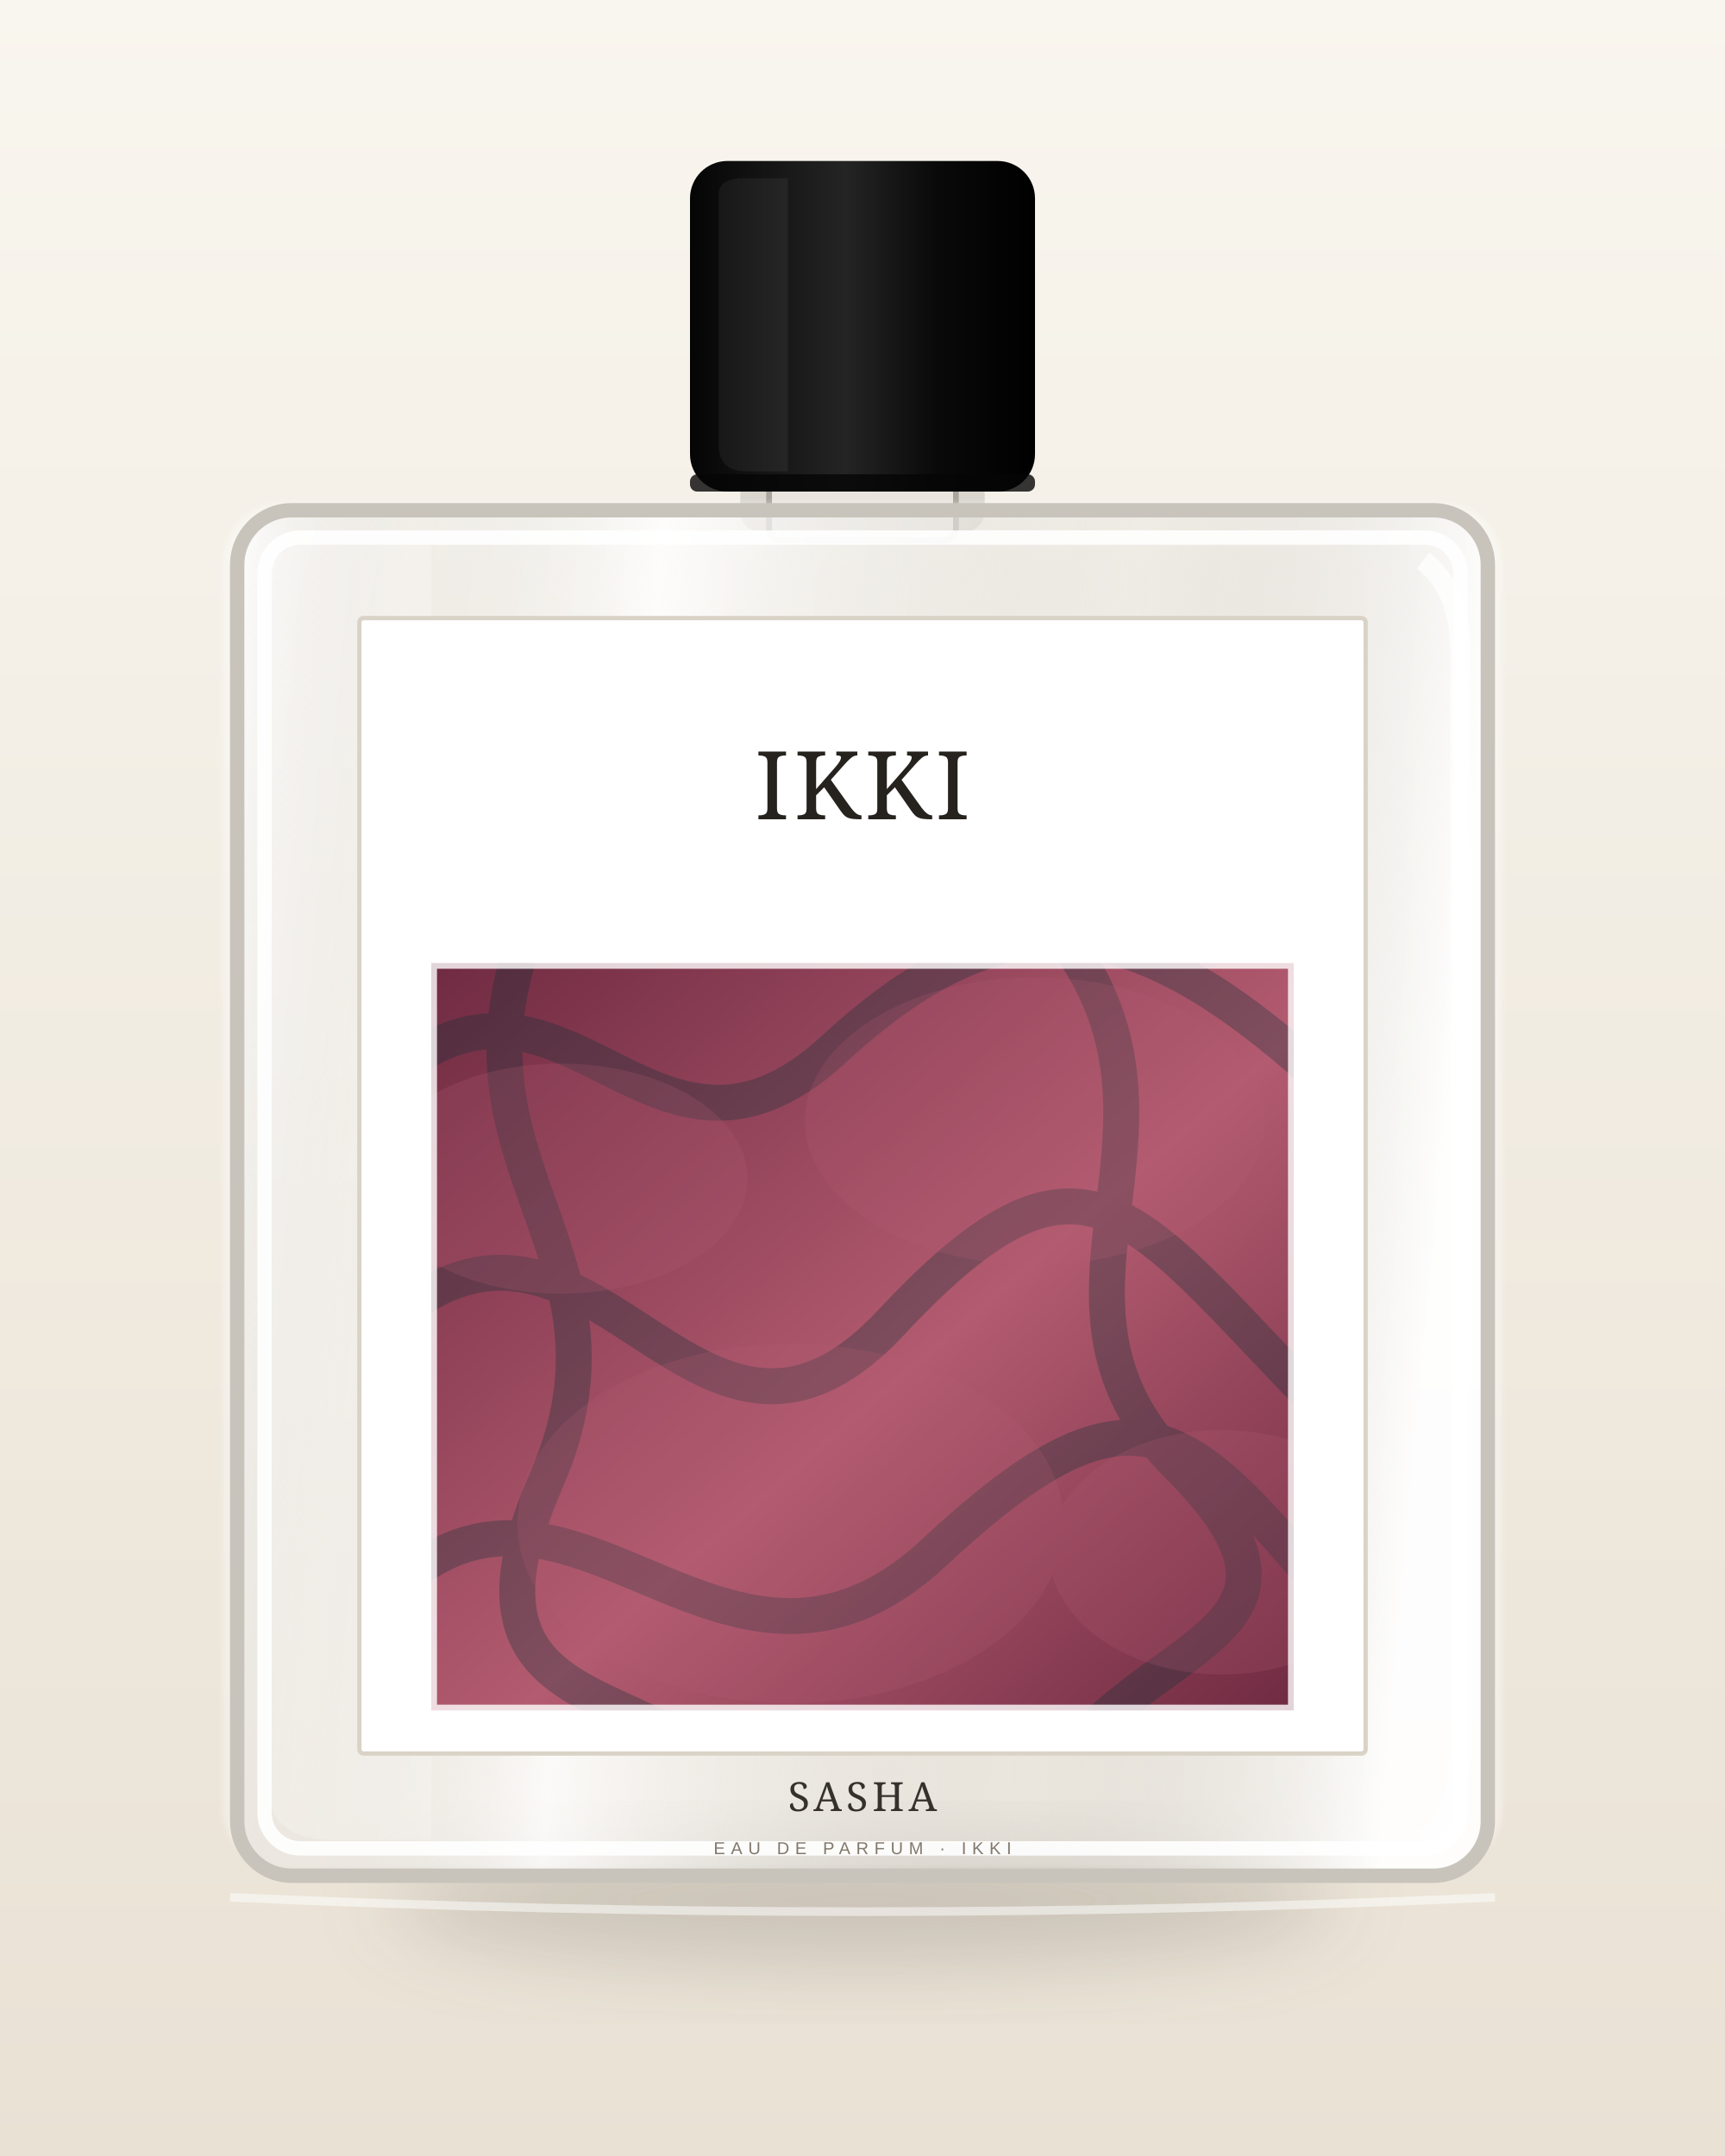
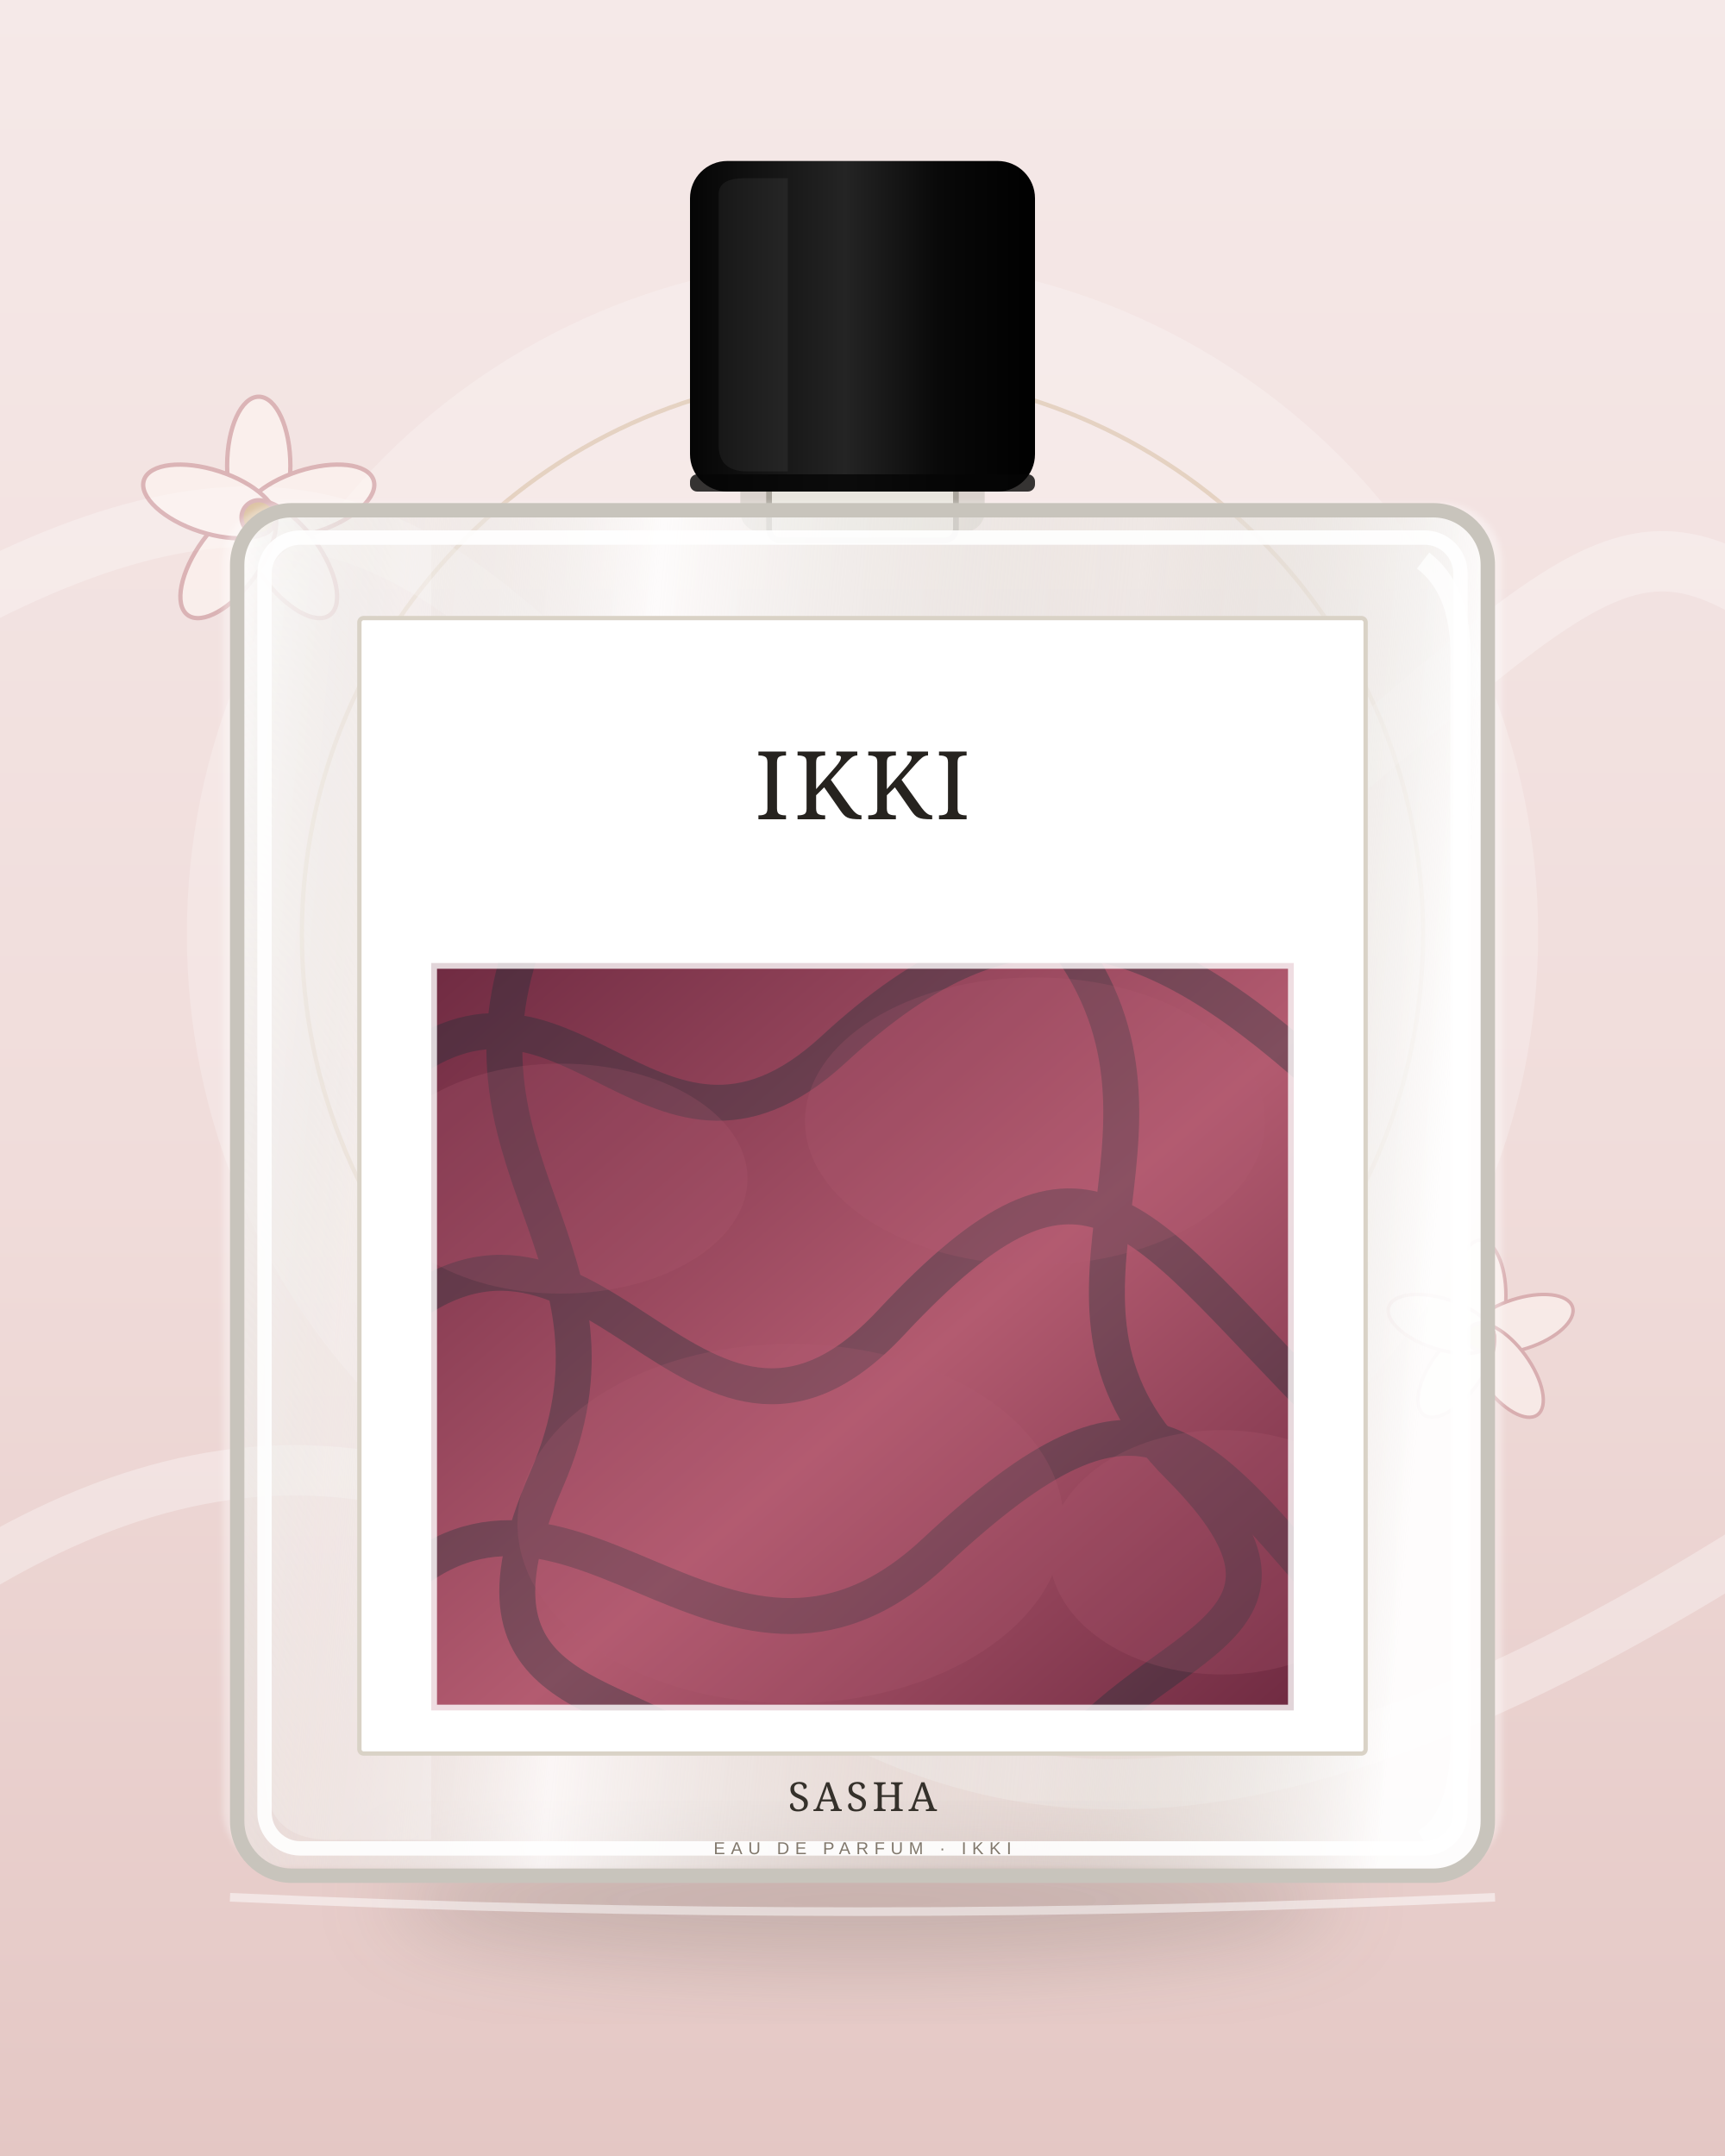
<svg xmlns="http://www.w3.org/2000/svg" width="1200" height="1500" viewBox="0 0 1200 1500" role="img" aria-labelledby="title desc">
  <defs>
    <linearGradient id="bg" x2="0" y2="1">
-       <stop stop-color="#f9f6ef" />
-       <stop offset="1" stop-color="#e9e1d4" />
+       <stop stop-color="#f5e9e8" />
+       <stop offset=".55" stop-color="#f0dcda" />
+       <stop offset="1" stop-color="#e4c7c4" />
    </linearGradient>
    <linearGradient id="glass" x1="0" y1="0" x2="1" y2=".1">
      <stop stop-color="#fff" stop-opacity=".94" />
      <stop offset=".14" stop-color="#d8d4cd" stop-opacity=".22" />
      <stop offset=".34" stop-color="#fff" stop-opacity=".72" />
      <stop offset=".72" stop-color="#c9c4ba" stop-opacity=".2" />
      <stop offset="1" stop-color="#fff" stop-opacity=".9" />
    </linearGradient>
    <linearGradient id="liquid" x2="1" y2="1">
      <stop stop-color="#702b42" />
      <stop offset=".55" stop-color="#b35b70" />
      <stop offset="1" stop-color="#702b42" />
    </linearGradient>
    <linearGradient id="cap" x2="1">
      <stop stop-color="#050505" />
      <stop offset=".45" stop-color="#242424" />
      <stop offset=".72" stop-color="#090909" />
      <stop offset="1" stop-color="#000" />
    </linearGradient>
    <linearGradient id="gold" x2="1">
      <stop stop-color="#8e6a3d" />
      <stop offset=".5" stop-color="#b8935f" />
      <stop offset="1" stop-color="#8e6a3d" />
    </linearGradient>
    <filter id="shadow" x="-30%" y="-30%" width="160%" height="180%">
      <feGaussianBlur stdDeviation="28" />
    </filter>
    <filter id="soft">
      <feGaussianBlur stdDeviation="2" />
    </filter>
    <clipPath id="labelClip">
      <rect x="300" y="670" width="600" height="520" rx="2" />
    </clipPath>
  </defs>
  <rect width="1200" height="1500" fill="url(#bg)" />
+   <g aria-hidden="true">
+     <circle cx="600" cy="650" r="470" fill="#fff" opacity=".22" />
+     <circle cx="600" cy="650" r="390" fill="none" stroke="#b8935f" stroke-width="3" opacity=".28" />
+     <path d="M-80 450C170 300 280 350 420 500S720 720 930 540 1150 350 1300 470" fill="none" stroke="#fff" stroke-width="42" opacity=".28" />
+     <path d="M-60 1120C170 960 330 1020 500 1140S850 1320 1260 1050" fill="none" stroke="#fff" stroke-width="35" opacity=".32" />
+     <g fill="#fff8f4" stroke="#c78c91" stroke-width="3" opacity=".55">
+       <g transform="translate(180 360)">
+         <ellipse cy="-36" rx="22" ry="48" />
+         <ellipse cy="-36" rx="22" ry="48" transform="rotate(72)" />
+         <ellipse cy="-36" rx="22" ry="48" transform="rotate(144)" />
+         <ellipse cy="-36" rx="22" ry="48" transform="rotate(216)" />
+         <ellipse cy="-36" rx="22" ry="48" transform="rotate(288)" />
+         <circle r="12" fill="#c9a46c" />
+       </g>
+       <g transform="translate(1030 930) scale(.8)">
+         <ellipse cy="-36" rx="22" ry="48" />
+         <ellipse cy="-36" rx="22" ry="48" transform="rotate(72)" />
+         <ellipse cy="-36" rx="22" ry="48" transform="rotate(144)" />
+         <ellipse cy="-36" rx="22" ry="48" transform="rotate(216)" />
+         <ellipse cy="-36" rx="22" ry="48" transform="rotate(288)" />
+         <circle r="12" fill="#c9a46c" />
+       </g>
+     </g>
+   </g>
  <ellipse cx="600" cy="1322" rx="330" ry="43" fill="#514b42" opacity=".22" filter="url(#shadow)" />
  <rect x="515" y="270" width="170" height="100" rx="14" fill="#b9b5ae" opacity=".45" />
  <rect x="535" y="278" width="130" height="98" rx="8" fill="#e9e5de" stroke="#aaa59c" stroke-width="4" />
  <rect x="480" y="112" width="240" height="230" rx="26" fill="url(#cap)" />
  <path d="M500 135 Q500 124 518 124 H548 V328 H520 Q500 328 500 310Z" fill="#fff" opacity=".055" />
  <rect x="480" y="330" width="240" height="12" rx="5" fill="#050505" opacity=".8" />
  <rect x="155" y="350" width="890" height="950" rx="42" fill="#fff" opacity=".35" filter="url(#soft)" />
  <rect x="165" y="355" width="870" height="950" rx="38" fill="url(#glass)" stroke="#c8c4bc" stroke-width="10" />
  <rect x="184" y="374" width="832" height="912" rx="25" fill="none" stroke="#fff" stroke-width="10" opacity=".9" />
  <path d="M184 420 Q184 374 230 374 H300 V1280 H230 Q184 1280 184 1234Z" fill="#fff" opacity=".2" />
  <path d="M990 390 Q1016 410 1016 455 V1210 Q1016 1265 990 1280" fill="none" stroke="#fff" stroke-width="14" opacity=".75" />
  <rect x="250" y="430" width="700" height="790" rx="3" fill="#fff" stroke="#d9d2c6" stroke-width="3" />
  <text x="600" y="570" text-anchor="middle" fill="#26231f" font-family="Georgia,serif" font-size="66" letter-spacing="3">IKKI</text>
  <path d="M315 602 H885" stroke="url(#gold)" stroke-width="3" />
  <rect x="300" y="670" width="600" height="520" fill="url(#liquid)" />
  <g clip-path="url(#labelClip)" opacity=".3" fill="none" stroke="#082f32" stroke-width="25">
    <path d="M260 760 C390 630 450 850 580 730 S800 640 930 760" />
    <path d="M260 930 C410 780 480 1070 620 920 S790 850 930 990" />
    <path d="M260 1120 C390 970 500 1220 650 1080 S830 1000 950 1140" />
    <path d="M370 640 C300 810 450 870 380 1030 S440 1170 500 1230" />
    <path d="M730 640 C850 780 700 900 820 1020 S790 1140 730 1240" />
  </g>
  <g clip-path="url(#labelClip)" opacity=".22" fill="#b35b70">
    <ellipse cx="390" cy="820" rx="130" ry="80" />
    <ellipse cx="720" cy="780" rx="160" ry="100" />
    <ellipse cx="550" cy="1060" rx="190" ry="125" />
    <ellipse cx="850" cy="1080" rx="120" ry="85" />
  </g>
  <rect x="300" y="670" width="600" height="520" fill="none" stroke="#fff" stroke-width="8" opacity=".8" />
  <text x="600" y="915" text-anchor="middle" fill="#fff" font-family="Georgia,serif" font-size="48" letter-spacing="2" opacity=".0">Sasha</text>
  <path d="M315 1208 H885" stroke="url(#gold)" stroke-width="3" />
  <text x="600" y="1260" text-anchor="middle" fill="#35312b" font-family="Georgia,serif" font-size="28" letter-spacing="3">SASHA</text>
  <text x="600" y="1290" text-anchor="middle" fill="#81786c" font-family="Arial,sans-serif" font-size="12" letter-spacing="4">EAU DE PARFUM · IKKI</text>
  <path d="M160 1320 Q600 1340 1040 1320" fill="none" stroke="#fff" stroke-width="6" opacity=".5" />
</svg>
